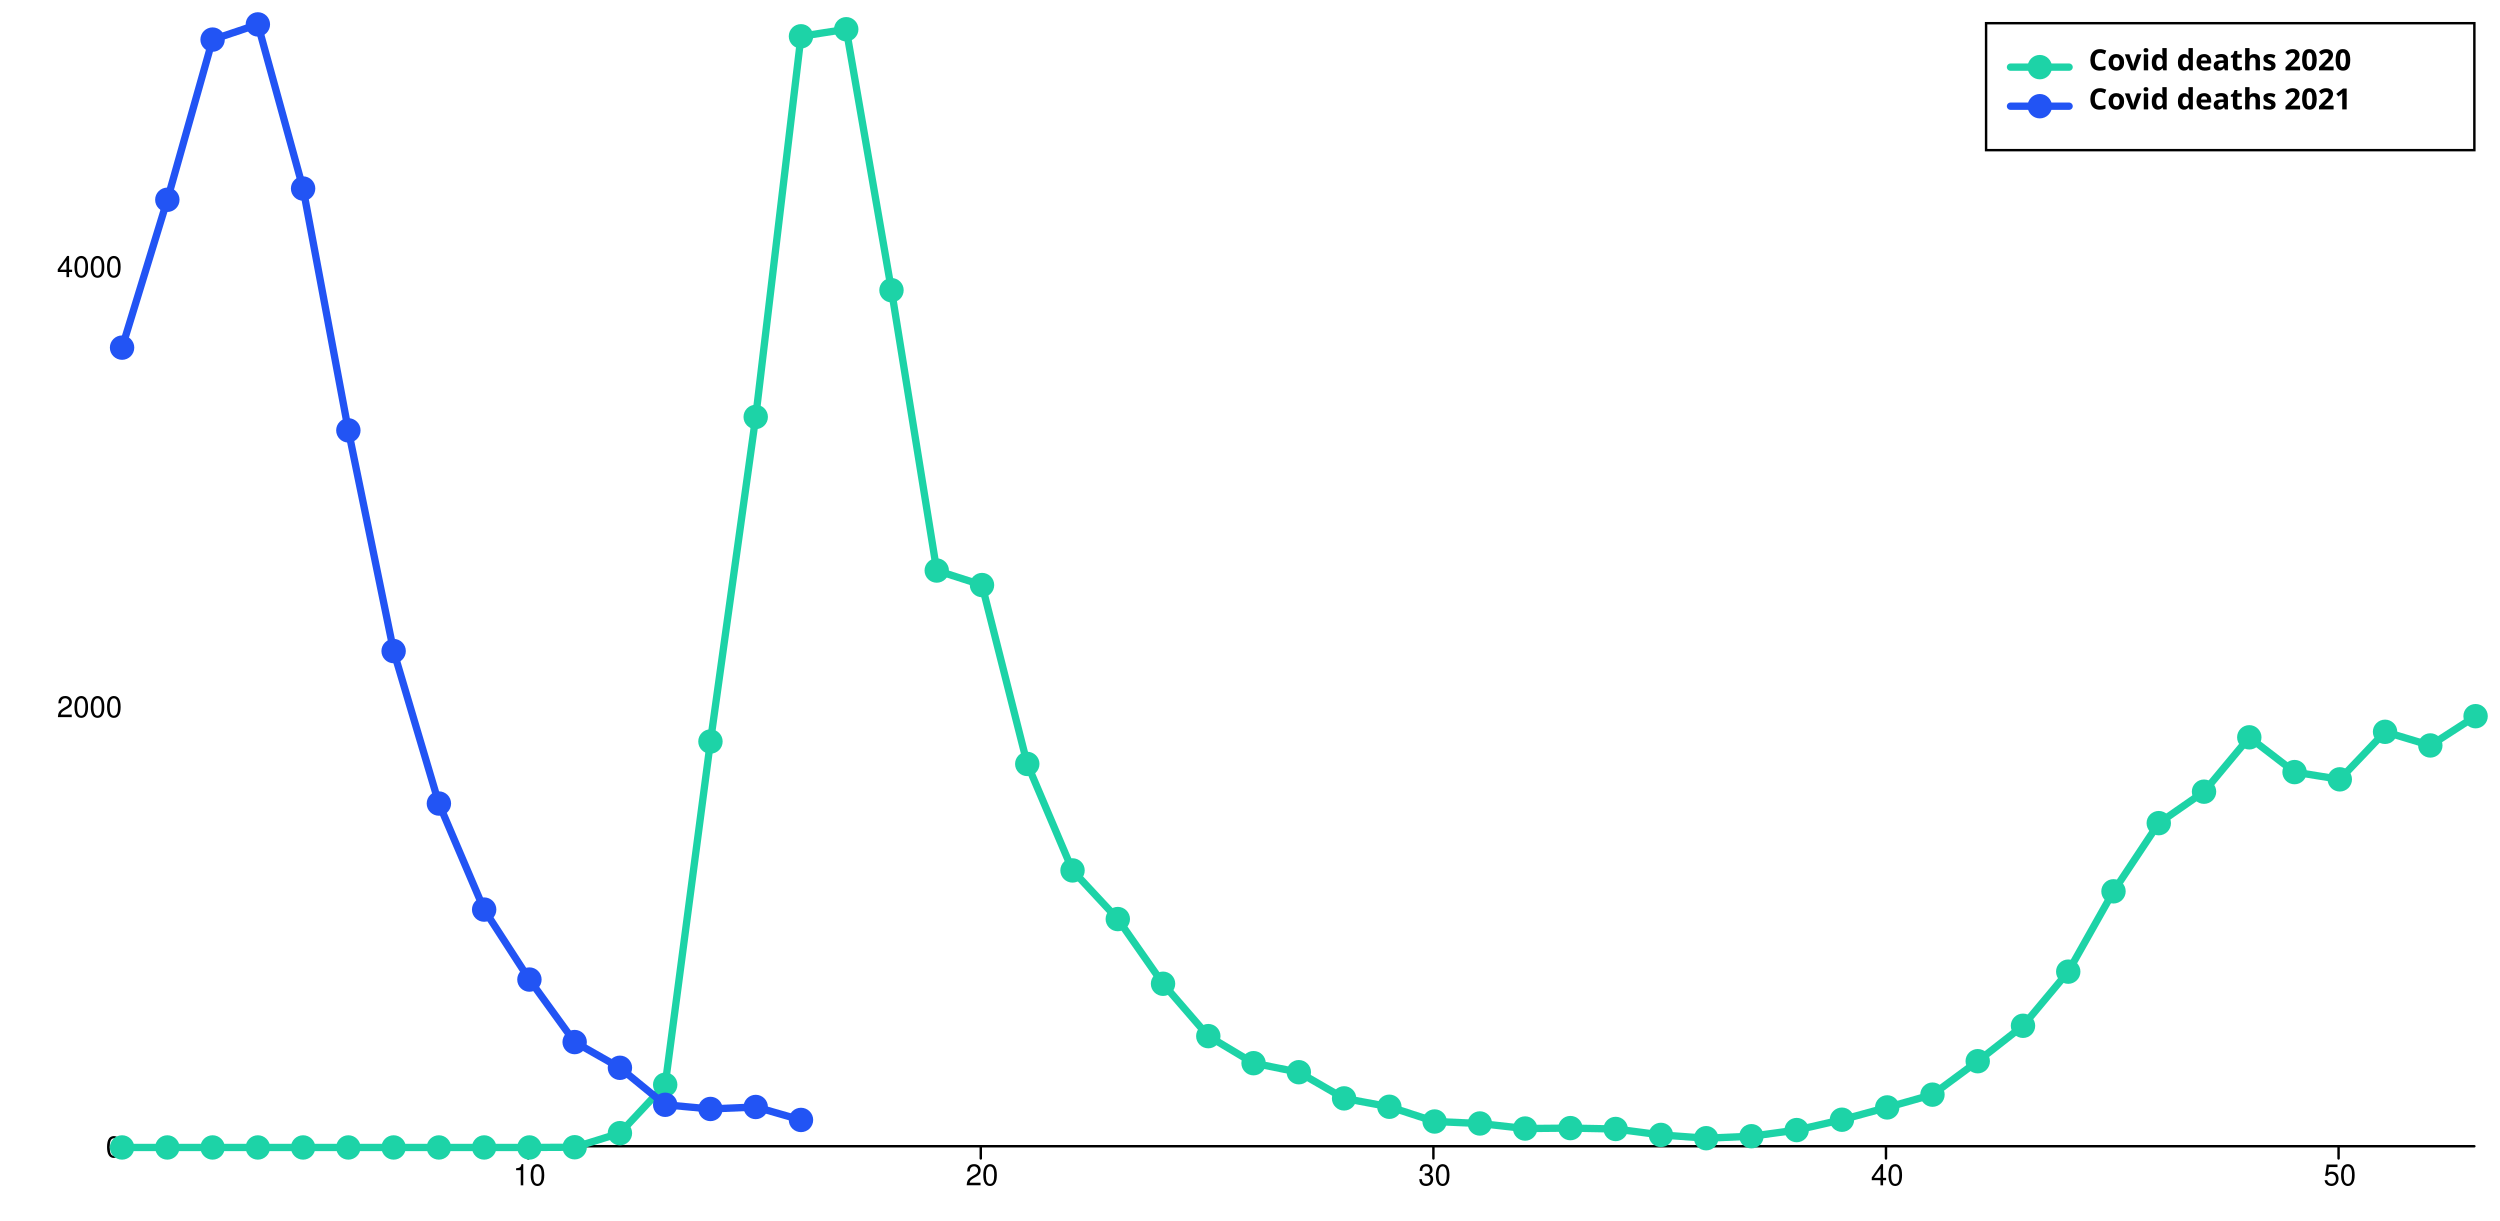
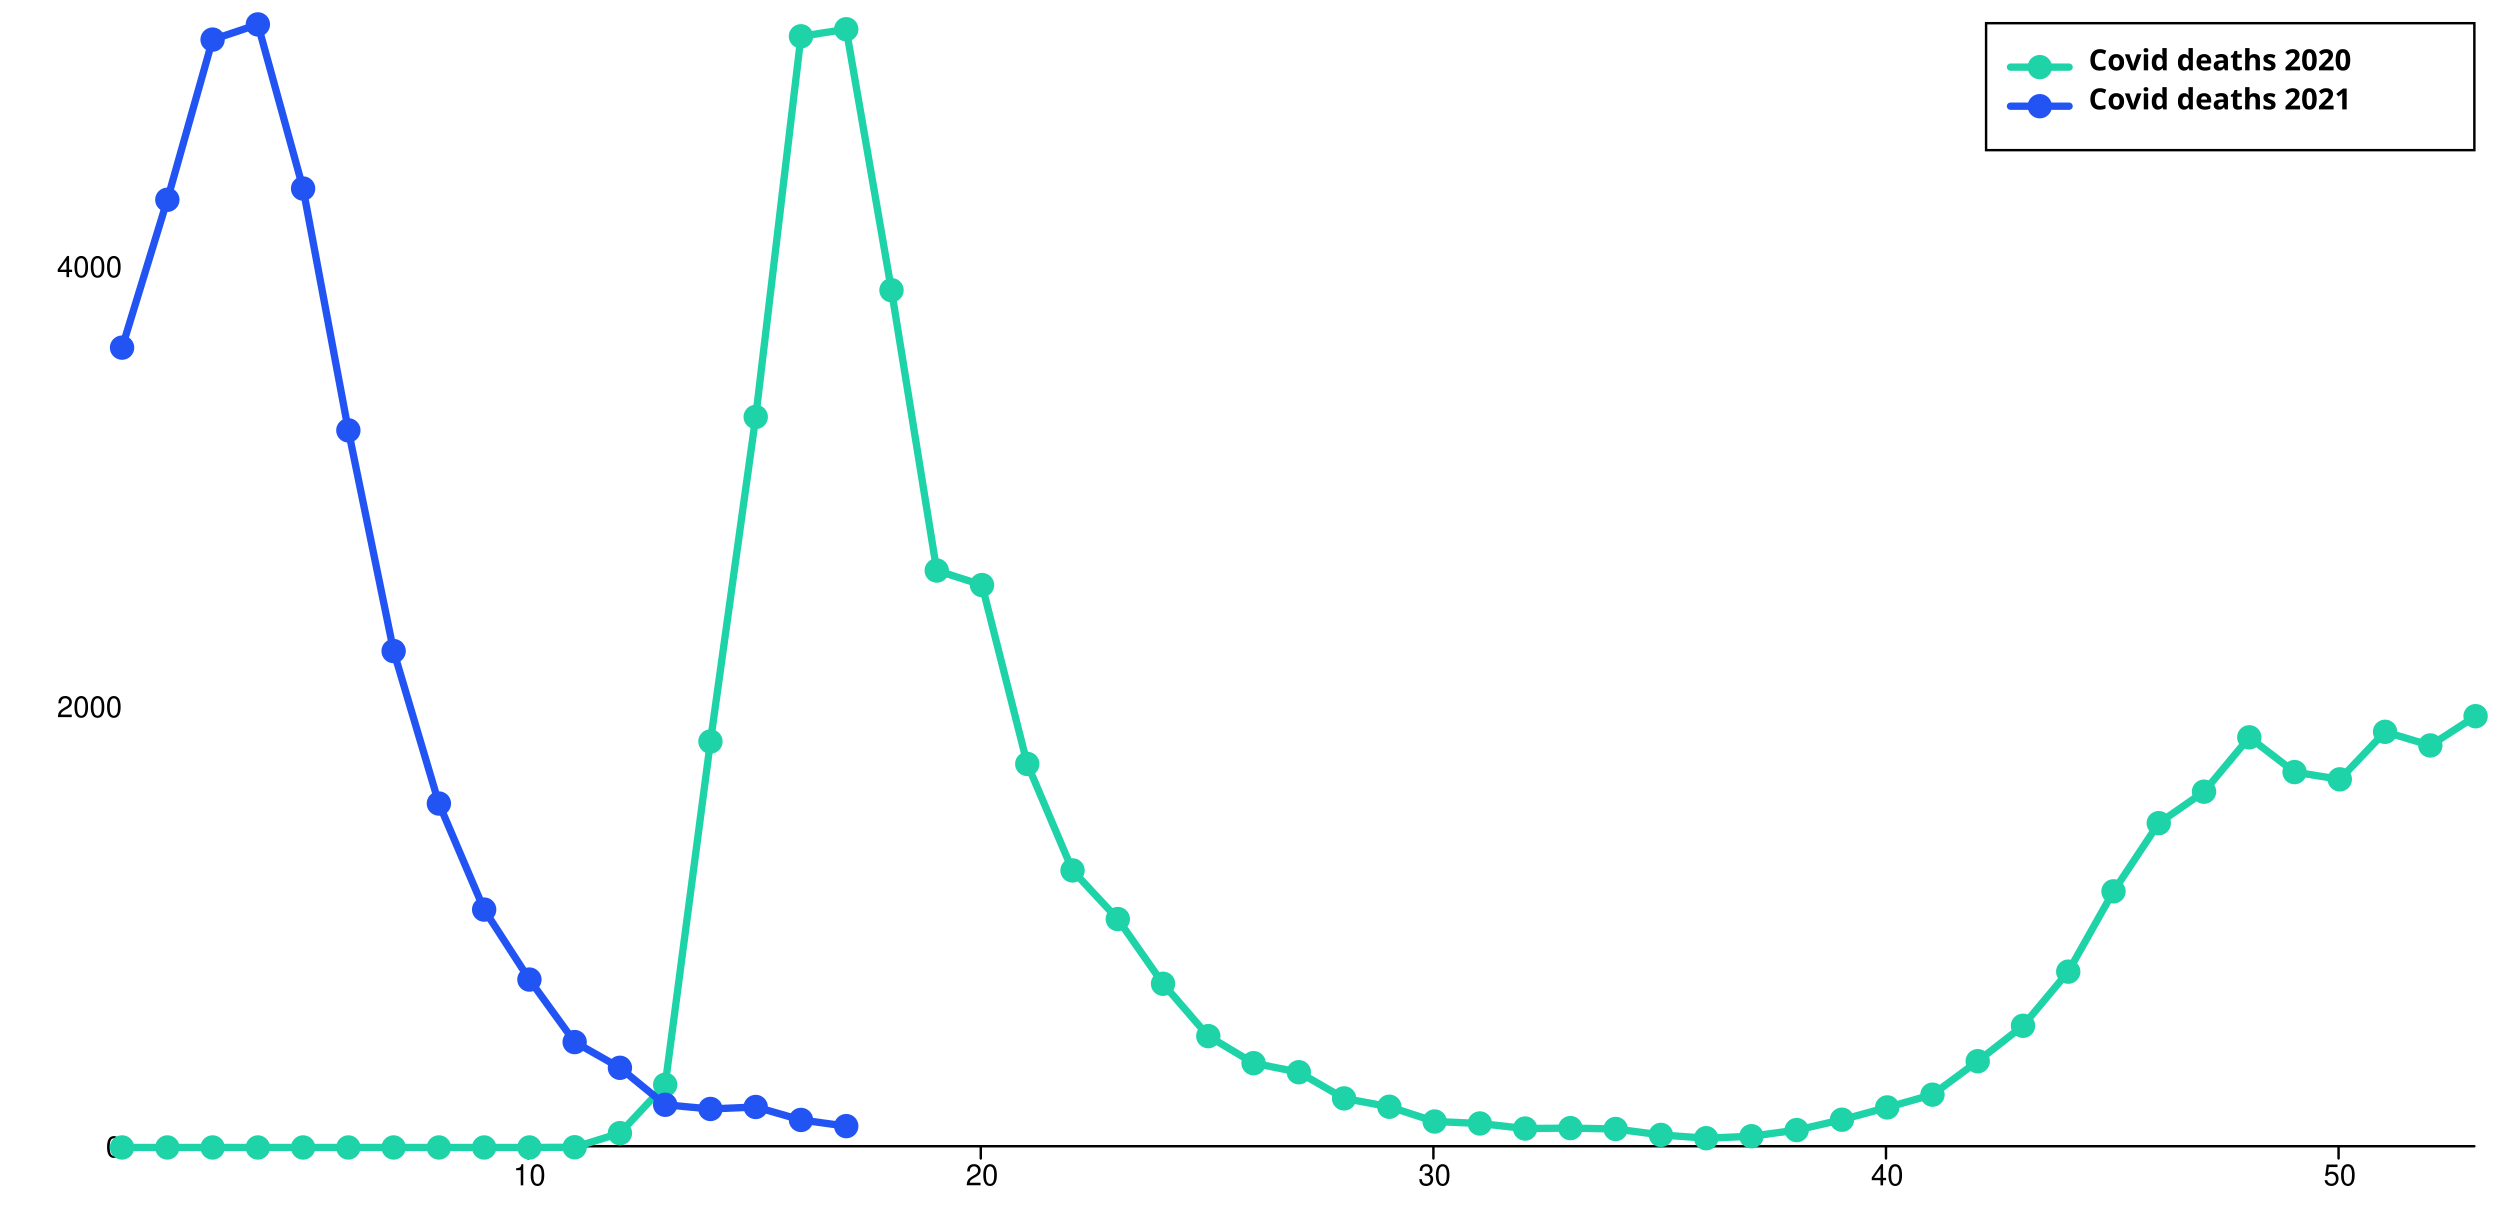
<svg xmlns="http://www.w3.org/2000/svg" width="1024" height="500" viewBox="0 0 1024 500" style="overflow:display" preserveAspectRatio="xMinYMin meet" overflow="visible">
  <defs>
    <style>
	.data-series path.line { fill-opacity: 0; stroke: black; }
	.data-series:hover path.line, .data-series.on path.line { cursor:pointer; }
	.data-series path.line.dotted { stroke-dasharray: 12 20 }
	#covid-deaths-2020-over80:hover path.line, #covid-deaths-2020-over80.on path.line { stroke-width: 5; }
	.data-series-0:hover circle, .data-series-0.on circle { display: inline; cursor:pointer; }
	#covid-deaths-2021-over80:hover path.line, #covid-deaths-2021-over80.on path.line { stroke-width: 5; }
	.data-series-1:hover circle, .data-series-1.on circle { display: inline; cursor:pointer; }
	.key rect { fill:transparent;stroke-width:1;stroke:black; }
	.key text { text-anchor:start;dominant-baseline:hanging;font-weight:bold;fill:black;stroke-width:0;font-family:sans-serif; }
	.graph-grid { font-family: "Helvetica Neue",Helvetica,Arial,"Lucida Grande",sans-serif; }
	.graph-grid line { stroke: black; stroke-width: 1; stroke-linecap: round; }
	.graph-grid.graph-grid-x text { text-anchor: middle; dominant-baseline: hanging; transform: translateY(10px); }
	.graph-grid.graph-grid-y text { text-anchor: end; dominant-baseline: middle; transform: translateX(-10px); }
	</style>
  </defs>
  <g class="graph-grid graph-grid-y">
    <line x1="49.50" y1="469.50" x2="1013.50" y2="469.50" data-left="50" />
    <text x="60" y="470" text-anchor="end">0</text>
    <text x="60" y="289.749" text-anchor="end">2000</text>
    <text x="60" y="109.498" text-anchor="end">4000</text>
    <text style="text-anchor:middle;dominant-baseline:hanging;font-weight:bold;transform: translateY(240px) rotate(-90deg);" />
  </g>
  <g class="graph-grid graph-grid-x">
    <line class="tick" x1="216.35" y1="469.50" x2="216.35" y2="474.50" />
    <text x="216.846" y="470" text-anchor="middle">10</text>
    <line class="tick" x1="401.73" y1="469.50" x2="401.73" y2="474.50" />
    <text x="402.231" y="470" text-anchor="middle">20</text>
    <line class="tick" x1="587.12" y1="469.50" x2="587.12" y2="474.50" />
    <text x="587.615" y="470" text-anchor="middle">30</text>
    <line class="tick" x1="772.50" y1="469.50" x2="772.50" y2="474.50" />
    <text x="773" y="470" text-anchor="middle">40</text>
    <line class="tick" x1="957.88" y1="469.50" x2="957.88" y2="474.50" />
    <text x="958.385" y="470" text-anchor="middle">50</text>
    <text style="text-anchor:middle;dominant-baseline:hanging;font-weight:bold;transform: translateY(240px) rotate(-90deg);" />
  </g>
  <g id="covid-deaths-2020-over80" class="data-series data-series-0">
    <path d="M 50.00,470.00L 68.54,470.00L 87.08,470.00L 105.62,470.00L 124.15,470.00L 142.69,470.00L 161.23,470.00L 179.77,470.00L 198.31,470.00L 216.85,470.00L 235.38,469.91L 253.92,464.14L 272.46,444.31L 291.00,303.72L 309.54,170.78L 328.08,14.87L 346.62,11.98L 365.15,118.87L 383.69,233.69L 402.23,239.64L 420.77,312.91L 439.31,356.53L 457.85,376.45L 476.38,402.95L 494.92,424.40L 513.46,435.48L 532.00,439.18L 550.54,449.90L 569.08,453.33L 587.62,459.37L 606.15,460.18L 624.69,462.25L 643.23,462.07L 661.77,462.43L 680.31,464.86L 698.85,466.21L 717.38,465.40L 735.92,462.88L 754.46,458.64L 773.00,453.60L 791.54,448.37L 810.08,434.67L 828.62,420.16L 847.15,397.99L 865.69,365.09L 884.23,337.16L 902.77,324.27L 921.31,302.01L 939.85,316.25L 958.38,319.22L 976.92,299.75L 995.46,305.34L 1014.00,293.35" class="line" style="stroke:#1DD3A7" stroke-width="3" stroke-linecap="round" />
    <circle cx="50.00" cy="470.00" data-y="0.00" data-x="1" r="5" fill="#1DD3A7" />
    <circle cx="68.54" cy="470.00" data-y="0.00" data-x="2" r="5" fill="#1DD3A7" />
    <circle cx="87.08" cy="470.00" data-y="0.00" data-x="3" r="5" fill="#1DD3A7" />
    <circle cx="105.62" cy="470.00" data-y="0.00" data-x="4" r="5" fill="#1DD3A7" />
    <circle cx="124.15" cy="470.00" data-y="0.00" data-x="5" r="5" fill="#1DD3A7" />
    <circle cx="142.69" cy="470.00" data-y="0.00" data-x="6" r="5" fill="#1DD3A7" />
    <circle cx="161.23" cy="470.00" data-y="0.00" data-x="7" r="5" fill="#1DD3A7" />
    <circle cx="179.77" cy="470.00" data-y="0.00" data-x="8" r="5" fill="#1DD3A7" />
    <circle cx="198.31" cy="470.00" data-y="0.00" data-x="9" r="5" fill="#1DD3A7" />
    <circle cx="216.85" cy="470.00" data-y="0.00" data-x="10" r="5" fill="#1DD3A7" />
    <circle cx="235.38" cy="469.91" data-y="1.00" data-x="11" r="5" fill="#1DD3A7" />
    <circle cx="253.92" cy="464.14" data-y="65.00" data-x="12" r="5" fill="#1DD3A7" />
    <circle cx="272.46" cy="444.31" data-y="285.00" data-x="13" r="5" fill="#1DD3A7" />
    <circle cx="291.00" cy="303.72" data-y="1845.00" data-x="14" r="5" fill="#1DD3A7" />
    <circle cx="309.54" cy="170.78" data-y="3320.00" data-x="15" r="5" fill="#1DD3A7" />
    <circle cx="328.08" cy="14.87" data-y="5050.00" data-x="16" r="5" fill="#1DD3A7" />
    <circle cx="346.62" cy="11.98" data-y="5082.00" data-x="17" r="5" fill="#1DD3A7" />
    <circle cx="365.15" cy="118.87" data-y="3896.00" data-x="18" r="5" fill="#1DD3A7" />
    <circle cx="383.69" cy="233.69" data-y="2622.00" data-x="19" r="5" fill="#1DD3A7" />
    <circle cx="402.23" cy="239.64" data-y="2556.00" data-x="20" r="5" fill="#1DD3A7" />
    <circle cx="420.77" cy="312.91" data-y="1743.00" data-x="21" r="5" fill="#1DD3A7" />
    <circle cx="439.31" cy="356.53" data-y="1259.00" data-x="22" r="5" fill="#1DD3A7" />
    <circle cx="457.85" cy="376.45" data-y="1038.00" data-x="23" r="5" fill="#1DD3A7" />
    <circle cx="476.38" cy="402.95" data-y="744.00" data-x="24" r="5" fill="#1DD3A7" />
    <circle cx="494.92" cy="424.40" data-y="506.00" data-x="25" r="5" fill="#1DD3A7" />
    <circle cx="513.46" cy="435.48" data-y="383.00" data-x="26" r="5" fill="#1DD3A7" />
    <circle cx="532.00" cy="439.18" data-y="342.00" data-x="27" r="5" fill="#1DD3A7" />
    <circle cx="550.54" cy="449.90" data-y="223.00" data-x="28" r="5" fill="#1DD3A7" />
    <circle cx="569.08" cy="453.33" data-y="185.00" data-x="29" r="5" fill="#1DD3A7" />
    <circle cx="587.62" cy="459.37" data-y="118.00" data-x="30" r="5" fill="#1DD3A7" />
    <circle cx="606.15" cy="460.18" data-y="109.00" data-x="31" r="5" fill="#1DD3A7" />
    <circle cx="624.69" cy="462.25" data-y="86.00" data-x="32" r="5" fill="#1DD3A7" />
    <circle cx="643.23" cy="462.07" data-y="88.00" data-x="33" r="5" fill="#1DD3A7" />
    <circle cx="661.77" cy="462.43" data-y="84.00" data-x="34" r="5" fill="#1DD3A7" />
    <circle cx="680.31" cy="464.86" data-y="57.00" data-x="35" r="5" fill="#1DD3A7" />
    <circle cx="698.85" cy="466.21" data-y="42.00" data-x="36" r="5" fill="#1DD3A7" />
    <circle cx="717.38" cy="465.40" data-y="51.00" data-x="37" r="5" fill="#1DD3A7" />
    <circle cx="735.92" cy="462.88" data-y="79.00" data-x="38" r="5" fill="#1DD3A7" />
    <circle cx="754.46" cy="458.64" data-y="126.00" data-x="39" r="5" fill="#1DD3A7" />
    <circle cx="773.00" cy="453.60" data-y="182.00" data-x="40" r="5" fill="#1DD3A7" />
    <circle cx="791.54" cy="448.37" data-y="240.00" data-x="41" r="5" fill="#1DD3A7" />
    <circle cx="810.08" cy="434.67" data-y="392.00" data-x="42" r="5" fill="#1DD3A7" />
    <circle cx="828.62" cy="420.16" data-y="553.00" data-x="43" r="5" fill="#1DD3A7" />
    <circle cx="847.15" cy="397.99" data-y="799.00" data-x="44" r="5" fill="#1DD3A7" />
    <circle cx="865.69" cy="365.09" data-y="1164.00" data-x="45" r="5" fill="#1DD3A7" />
    <circle cx="884.23" cy="337.16" data-y="1474.00" data-x="46" r="5" fill="#1DD3A7" />
    <circle cx="902.77" cy="324.27" data-y="1617.00" data-x="47" r="5" fill="#1DD3A7" />
    <circle cx="921.31" cy="302.01" data-y="1864.00" data-x="48" r="5" fill="#1DD3A7" />
    <circle cx="939.85" cy="316.25" data-y="1706.00" data-x="49" r="5" fill="#1DD3A7" />
    <circle cx="958.38" cy="319.22" data-y="1673.00" data-x="50" r="5" fill="#1DD3A7" />
    <circle cx="976.92" cy="299.75" data-y="1889.00" data-x="51" r="5" fill="#1DD3A7" />
    <circle cx="995.46" cy="305.34" data-y="1827.00" data-x="52" r="5" fill="#1DD3A7" />
    <circle cx="1014.00" cy="293.35" data-y="1960.00" data-x="53" r="5" fill="#1DD3A7" />
  </g>
  <g id="covid-deaths-2021-over80" class="data-series data-series-1">
-     <path d="M 50.00,142.39L 68.54,81.83L 87.08,16.22L 105.62,10.00L 124.15,77.23L 142.69,176.28L 161.23,266.68L 179.77,329.13L 198.31,372.57L 216.85,401.23L 235.38,426.83L 253.92,437.37L 272.46,452.52L 291.00,454.23L 309.54,453.42L 328.08,458.73" class="line" style="stroke:#2254F4" stroke-width="3" stroke-linecap="round" />
+     <path d="M 50.00,142.39L 68.54,81.83L 87.08,16.22L 105.62,10.00L 124.15,77.23L 142.69,176.28L 161.23,266.68L 179.77,329.13L 198.31,372.57L 216.85,401.23L 235.38,426.83L 253.92,437.37L 272.46,452.52L 291.00,454.23L 309.54,453.42L 328.08,458.73L 346.62,461.26" class="line" style="stroke:#2254F4" stroke-width="3" stroke-linecap="round" />
    <circle cx="50.00" cy="142.39" data-y="3635.00" data-x="1" r="5" fill="#2254F4" />
    <circle cx="68.54" cy="81.83" data-y="4307.00" data-x="2" r="5" fill="#2254F4" />
    <circle cx="87.08" cy="16.22" data-y="5035.00" data-x="3" r="5" fill="#2254F4" />
    <circle cx="105.62" cy="10.00" data-y="5104.00" data-x="4" r="5" fill="#2254F4" />
    <circle cx="124.15" cy="77.23" data-y="4358.00" data-x="5" r="5" fill="#2254F4" />
    <circle cx="142.69" cy="176.28" data-y="3259.00" data-x="6" r="5" fill="#2254F4" />
    <circle cx="161.23" cy="266.68" data-y="2256.00" data-x="7" r="5" fill="#2254F4" />
    <circle cx="179.77" cy="329.13" data-y="1563.00" data-x="8" r="5" fill="#2254F4" />
    <circle cx="198.31" cy="372.57" data-y="1081.00" data-x="9" r="5" fill="#2254F4" />
    <circle cx="216.85" cy="401.23" data-y="763.00" data-x="10" r="5" fill="#2254F4" />
    <circle cx="235.38" cy="426.83" data-y="479.00" data-x="11" r="5" fill="#2254F4" />
    <circle cx="253.92" cy="437.37" data-y="362.00" data-x="12" r="5" fill="#2254F4" />
    <circle cx="272.46" cy="452.52" data-y="194.00" data-x="13" r="5" fill="#2254F4" />
    <circle cx="291.00" cy="454.23" data-y="175.00" data-x="14" r="5" fill="#2254F4" />
    <circle cx="309.54" cy="453.42" data-y="184.00" data-x="15" r="5" fill="#2254F4" />
    <circle cx="328.08" cy="458.73" data-y="125.00" data-x="16" r="5" fill="#2254F4" />
+     <circle cx="346.62" cy="461.26" data-y="97.00" data-x="17" r="5" fill="#2254F4" />
  </g>
  <g class="key">
    <rect x="813.5" y="9.5" width="200" height="52" />
    <g id="covid-deaths-2020-over80-key">&gt;	<text x="823.5" y="19.5">
        <tspan dx="32" dy="0">Covid deaths 2020</tspan>
      </text>
      <path d="M823.50,27.50 l 24 0" class="line" style="stroke:#1DD3A7" stroke-width="3" stroke-linecap="round" />
      <circle cx="835.50" cy="27.50" r="5" fill="#1DD3A7" />
    </g>
    <g id="covid-deaths-2021-over80-key">&gt;	<text x="823.5" y="35.5">
        <tspan dx="32" dy="0">Covid deaths 2021</tspan>
      </text>
      <path d="M823.50,43.50 l 24 0" class="line" style="stroke:#2254F4" stroke-width="3" stroke-linecap="round" />
      <circle cx="835.50" cy="43.50" r="5" fill="#2254F4" />
    </g>
  </g>
</svg>
